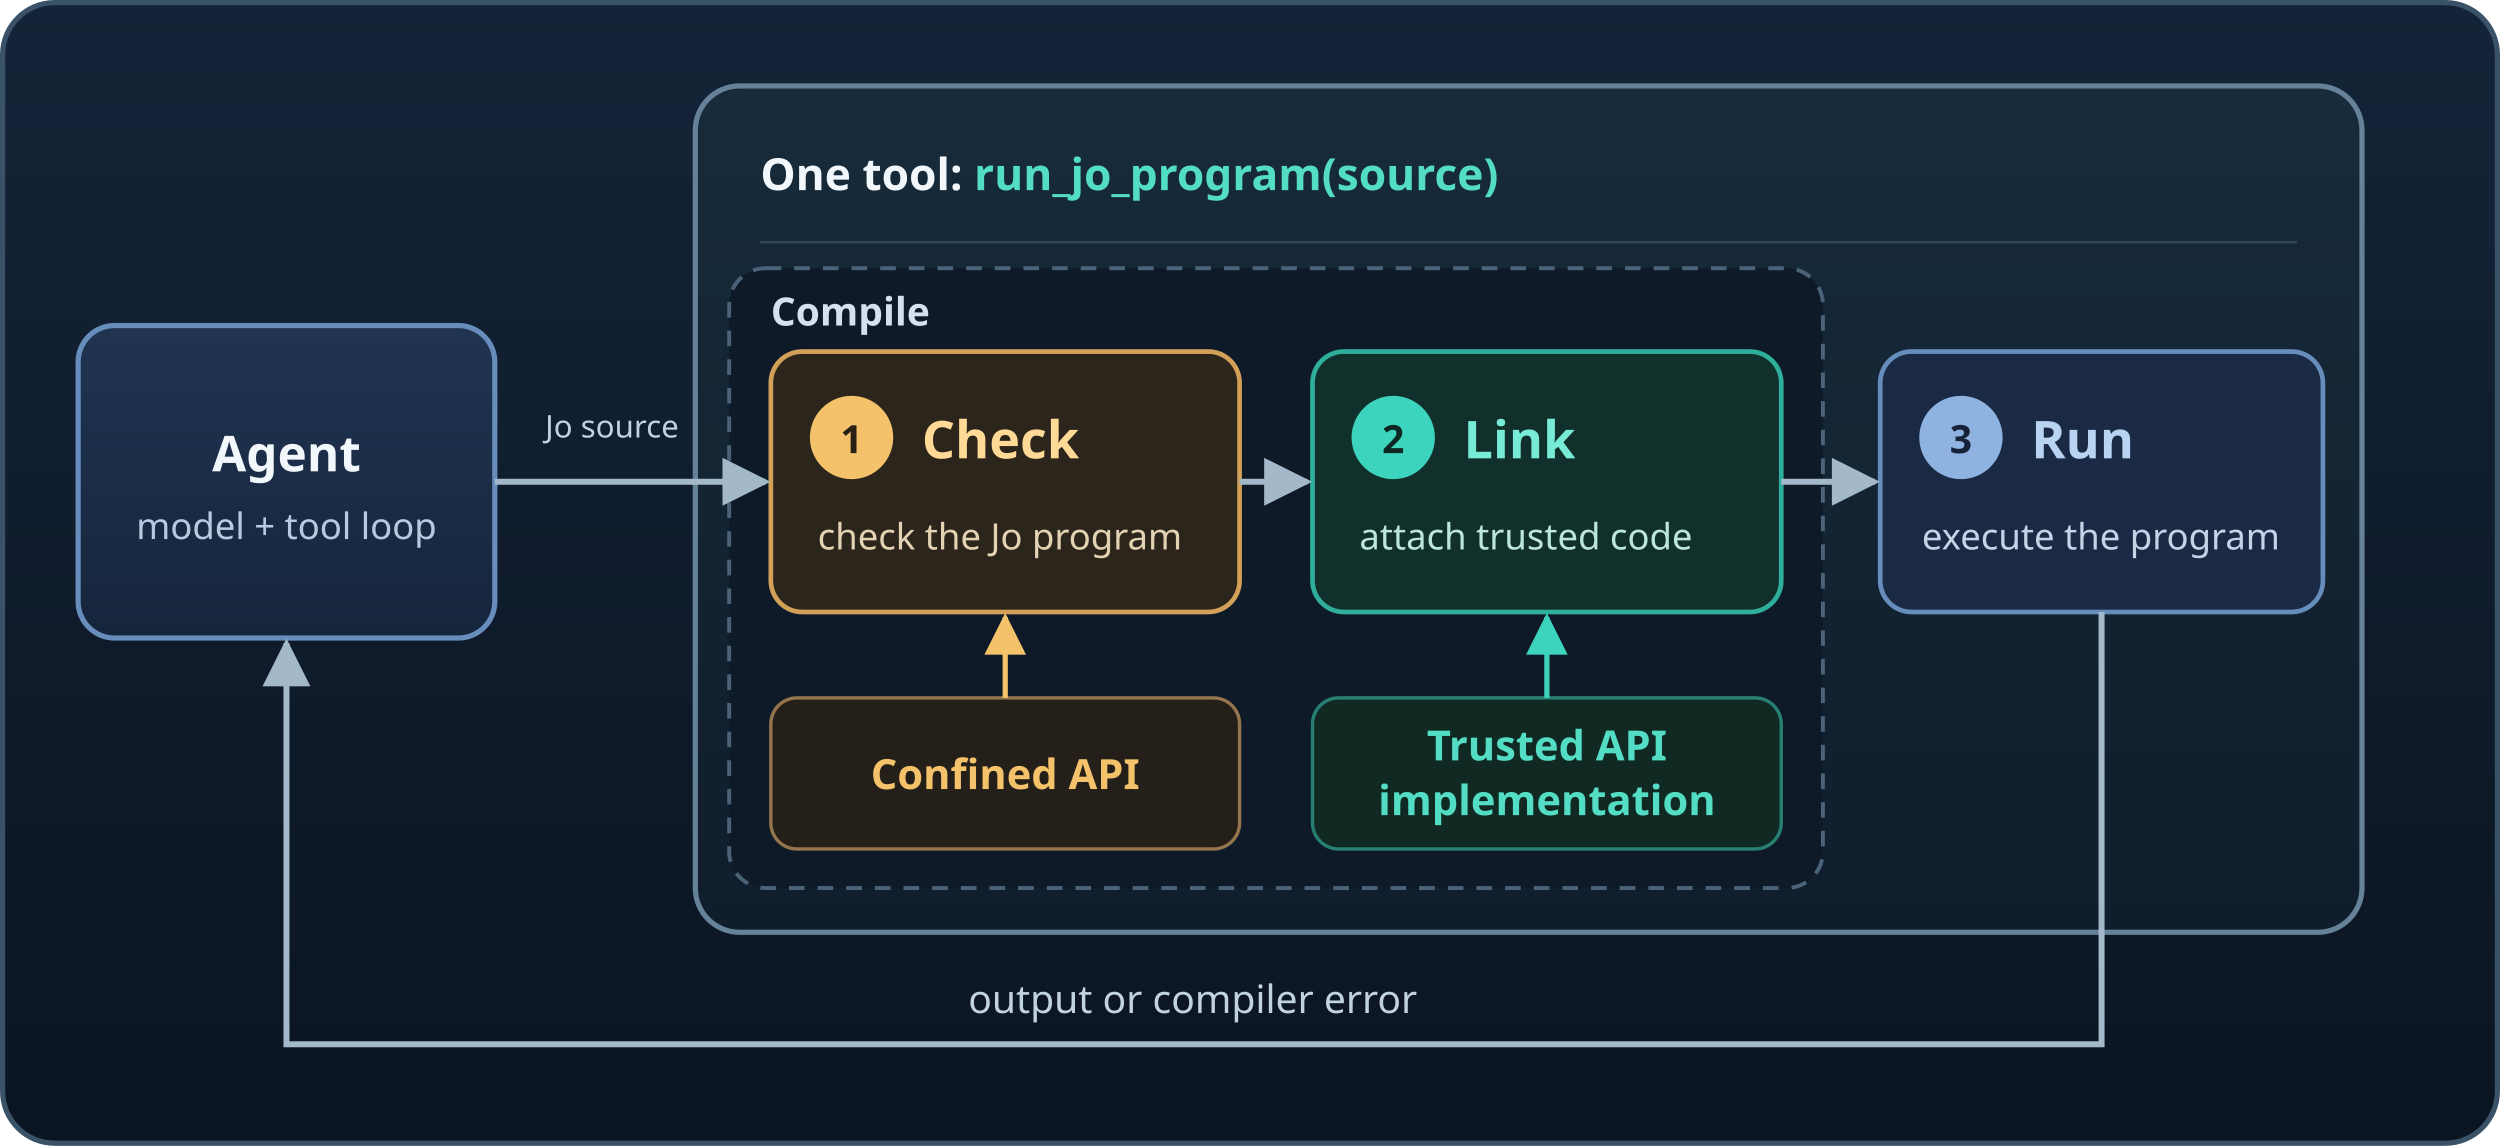
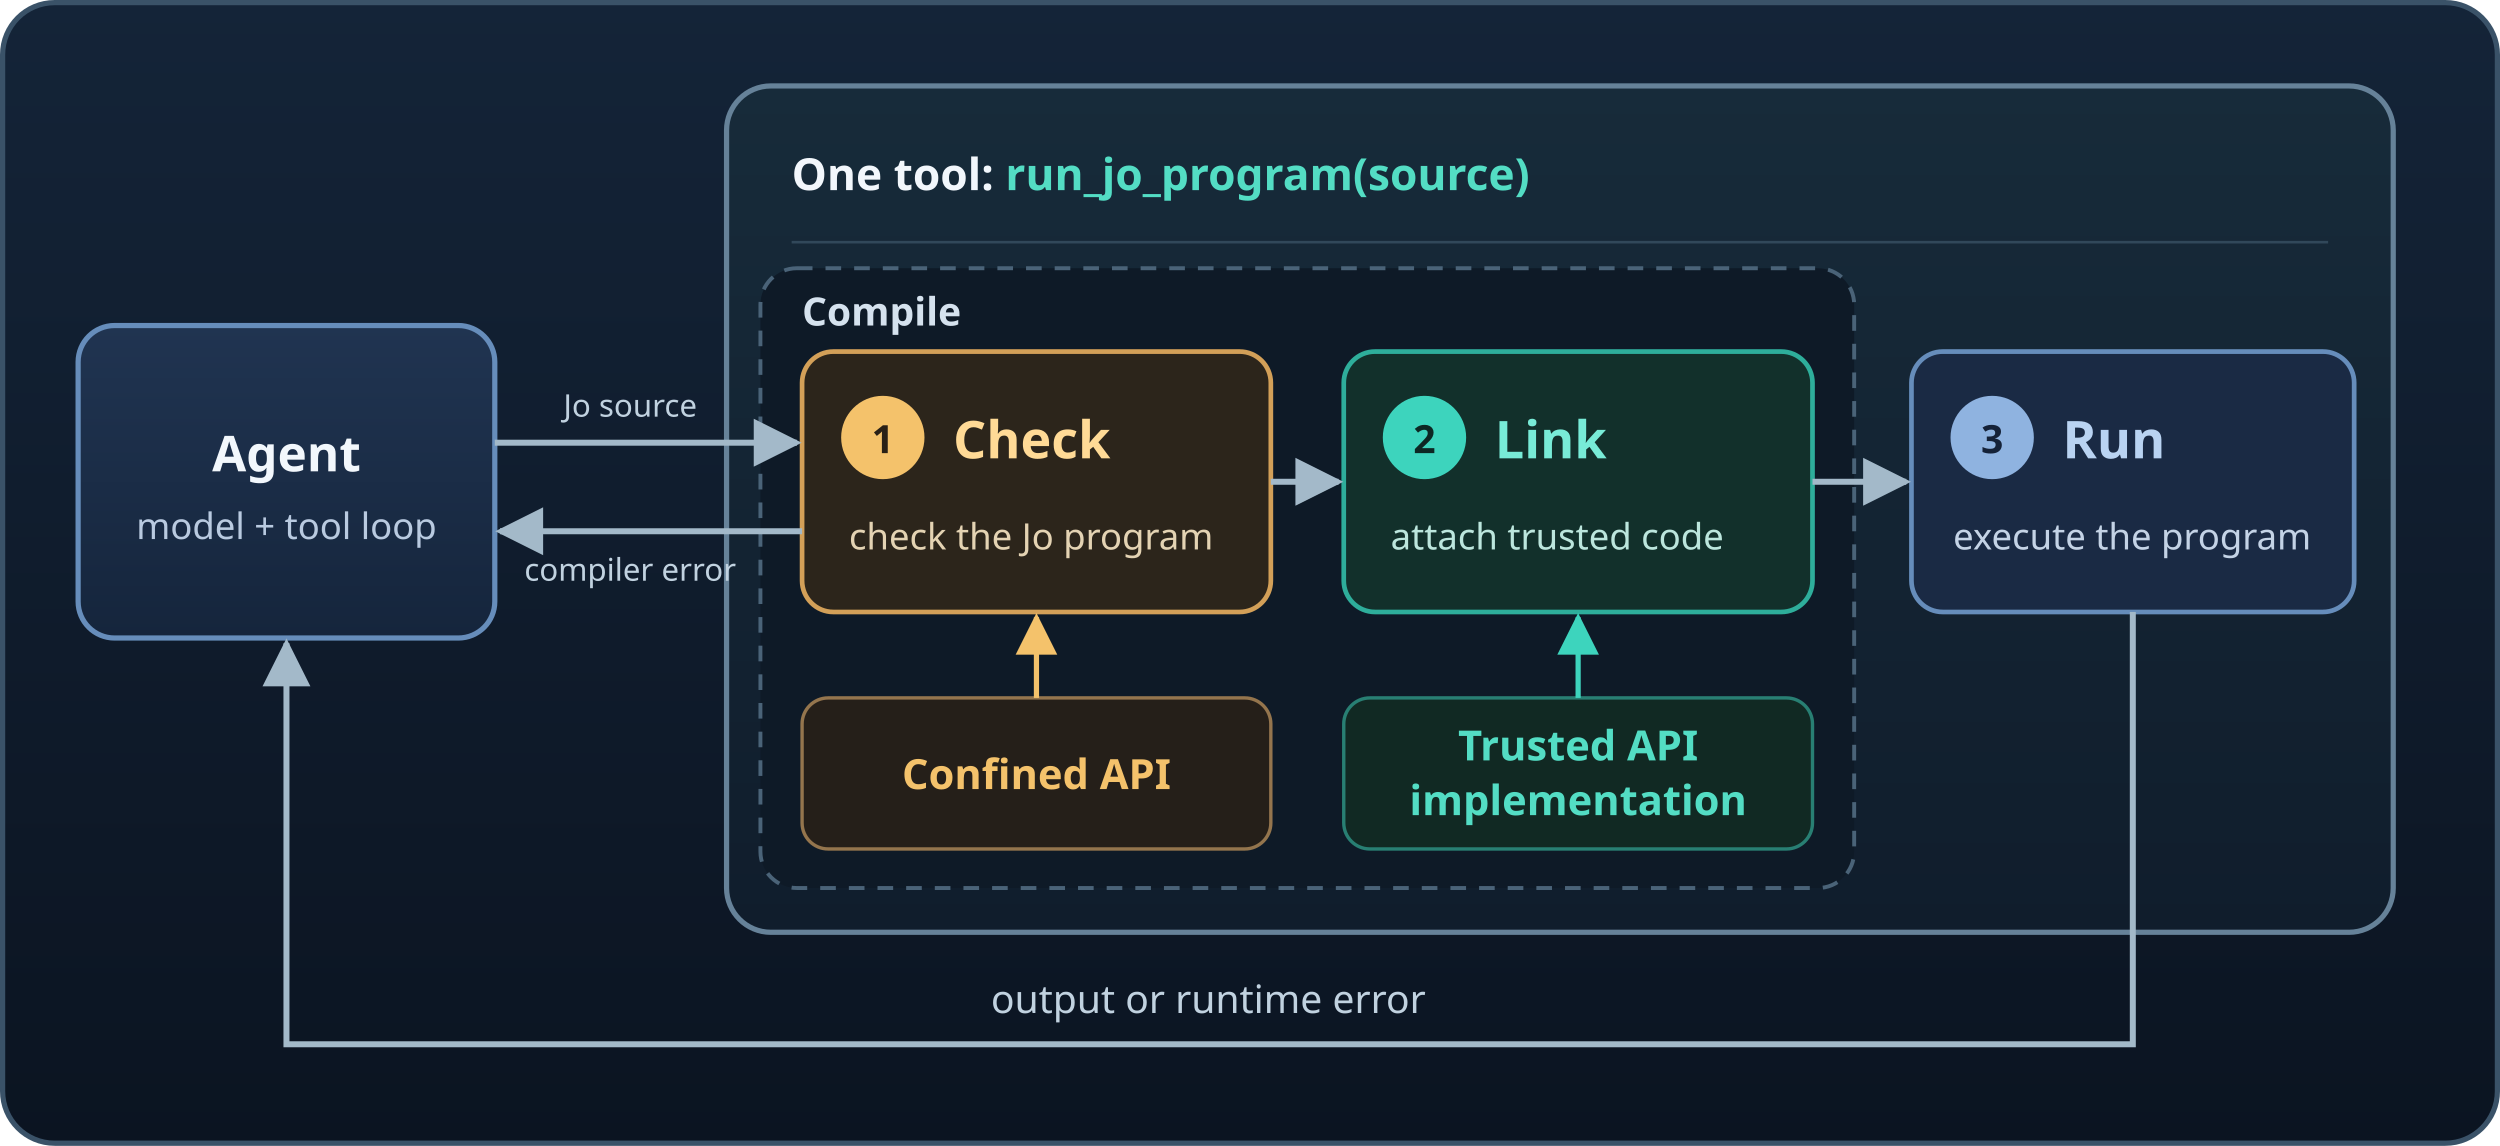
<svg xmlns="http://www.w3.org/2000/svg" viewBox="0 0 960 440" role="img" aria-labelledby="title description">
  <defs>
    <linearGradient id="background" x2="0" y2="1">
      <stop offset="0" stop-color="#142438" />
      <stop offset="1" stop-color="#0B1421" />
    </linearGradient>
    <linearGradient id="agent-surface" x2="0" y2="1">
      <stop offset="0" stop-color="#203451" />
      <stop offset="1" stop-color="#15253C" />
    </linearGradient>
    <linearGradient id="tool-surface" x2="0" y2="1">
      <stop offset="0" stop-color="#172B3A" />
      <stop offset="1" stop-color="#101D2C" />
    </linearGradient>
    <marker id="arrow" viewBox="0 0 10 10" refX="9" refY="5" markerWidth="8" markerHeight="8" orient="auto">
      <path d="M0 0 L10 5 L0 10 Z" fill="#A3B9C9" />
    </marker>
    <marker id="arrow-amber" viewBox="0 0 10 10" refX="9" refY="5" markerWidth="8" markerHeight="8" orient="auto">
      <path d="M0 0 L10 5 L0 10 Z" fill="#F4C26B" />
    </marker>
    <marker id="arrow-teal" viewBox="0 0 10 10" refX="9" refY="5" markerWidth="8" markerHeight="8" orient="auto">
      <path d="M0 0 L10 5 L0 10 Z" fill="#3DD4BD" />
    </marker>
  </defs>
  <rect x="1" y="1" width="958" height="438" rx="20" fill="url(#background)" stroke="#3A5268" stroke-width="2" />
  <rect x="30" y="125" width="160" height="120" rx="14" fill="url(#agent-surface)" stroke="#668DBB" stroke-width="2" />
  <text x="110" y="181" text-anchor="middle" font-family="system-ui, sans-serif" font-size="19" font-weight="700" fill="#F2F7FC">Agent</text>
  <text x="110" y="207" text-anchor="middle" font-family="system-ui, sans-serif" font-size="14" fill="#B9CAE0">model + tool loop</text>
-   <rect x="267" y="33" width="640" height="325" rx="17" fill="url(#tool-surface)" stroke="#668299" stroke-width="2" />
-   <text x="292" y="73" font-family="system-ui, sans-serif" font-size="17" font-weight="700" fill="#F2F7FC">One tool: <tspan fill="#53DDC4">run_jo_program(source)</tspan>
+   <rect x="279" y="33" width="640" height="325" rx="17" fill="url(#tool-surface)" stroke="#668299" stroke-width="2" />
+   <text x="304" y="73" font-family="system-ui, sans-serif" font-size="17" font-weight="700" fill="#F2F7FC">One tool: <tspan fill="#53DDC4">run_jo_program(source)</tspan>
  </text>
-   <line x1="292" y1="93" x2="882" y2="93" stroke="#31485A" />
-   <rect x="280" y="103" width="420" height="238" rx="14" fill="#0E1A27" stroke="#4A6378" stroke-width="1.5" stroke-dasharray="6 5" />
-   <text x="296" y="125" font-family="system-ui, sans-serif" font-size="15" font-weight="700" fill="#D5E2EE">Compile</text>
-   <rect x="296" y="135" width="180" height="100" rx="12" fill="#2C251B" stroke="#D3A058" stroke-width="1.8" />
-   <circle cx="327" cy="168" r="16" fill="#F4C26B" />
-   <text x="327" y="174" text-anchor="middle" font-family="system-ui, sans-serif" font-size="15" font-weight="700" fill="#292016">1</text>
-   <text x="354" y="176" font-family="system-ui, sans-serif" font-size="20" font-weight="700" fill="#FFDA96">Check</text>
-   <text x="314" y="211" font-family="system-ui, sans-serif" font-size="14" fill="#E4D3B3">check the Jo program</text>
-   <rect x="504" y="135" width="180" height="100" rx="12" fill="#12302B" stroke="#2EAE9B" stroke-width="1.8" />
-   <circle cx="535" cy="168" r="16" fill="#3DD4BD" />
-   <text x="535" y="174" text-anchor="middle" font-family="system-ui, sans-serif" font-size="15" font-weight="700" fill="#0D2824">2</text>
-   <text x="562" y="176" font-family="system-ui, sans-serif" font-size="20" font-weight="700" fill="#78EBD7">Link</text>
-   <text x="522" y="211" font-family="system-ui, sans-serif" font-size="14" fill="#BCE6DD">attach trusted code</text>
-   <rect x="722" y="135" width="170" height="100" rx="12" fill="#1A2A44" stroke="#668DBB" stroke-width="1.8" />
-   <circle cx="753" cy="168" r="16" fill="#8FB3E0" />
-   <text x="753" y="174" text-anchor="middle" font-family="system-ui, sans-serif" font-size="15" font-weight="700" fill="#152238">3</text>
-   <text x="780" y="176" font-family="system-ui, sans-serif" font-size="20" font-weight="700" fill="#B9D3F2">Run</text>
-   <text x="738" y="211" font-family="system-ui, sans-serif" font-size="14" fill="#C4D3E6">execute the program</text>
-   <rect x="296" y="268" width="180" height="58" rx="10" fill="#251F19" stroke="#94754D" stroke-width="1.3" />
-   <text x="386" y="303" text-anchor="middle" font-family="system-ui, sans-serif" font-size="16" font-weight="600" fill="#F4C26B">Confined API</text>
-   <rect x="504" y="268" width="180" height="58" rx="10" fill="#112923" stroke="#287F73" stroke-width="1.3" />
-   <text x="594" y="292" text-anchor="middle" font-family="system-ui, sans-serif" font-size="16" font-weight="600" fill="#53DDC4">Trusted API</text>
-   <text x="594" y="313" text-anchor="middle" font-family="system-ui, sans-serif" font-size="16" font-weight="600" fill="#53DDC4">implementation</text>
-   <path d="M190 185 H294" fill="none" stroke="#A3B9C9" stroke-width="2.3" marker-end="url(#arrow)" />
-   <text x="235" y="168" text-anchor="middle" font-family="system-ui, sans-serif" font-size="12" fill="#C1D2E0">Jo source</text>
-   <path d="M476 185 H502" fill="none" stroke="#A3B9C9" stroke-width="2.3" marker-end="url(#arrow)" />
-   <path d="M684 185 H720" fill="none" stroke="#A3B9C9" stroke-width="2.3" marker-end="url(#arrow)" />
-   <path d="M386 268 V237" fill="none" stroke="#F4C26B" stroke-width="2" marker-end="url(#arrow-amber)" />
-   <path d="M594 268 V237" fill="none" stroke="#3DD4BD" stroke-width="2" marker-end="url(#arrow-teal)" />
-   <path d="M807 235 V401 H110 V247" fill="none" stroke="#A3B9C9" stroke-width="2.3" marker-end="url(#arrow)" />
-   <text x="458" y="389" text-anchor="middle" font-family="system-ui, sans-serif" font-size="15" fill="#C1D2E0">output or compiler error</text>
+   <line x1="304" y1="93" x2="894" y2="93" stroke="#31485A" />
+   <rect x="292" y="103" width="420" height="238" rx="14" fill="#0E1A27" stroke="#4A6378" stroke-width="1.5" stroke-dasharray="6 5" />
+   <text x="308" y="125" font-family="system-ui, sans-serif" font-size="15" font-weight="700" fill="#D5E2EE">Compile</text>
+   <rect x="308" y="135" width="180" height="100" rx="12" fill="#2C251B" stroke="#D3A058" stroke-width="1.8" />
+   <circle cx="339" cy="168" r="16" fill="#F4C26B" />
+   <text x="339" y="174" text-anchor="middle" font-family="system-ui, sans-serif" font-size="15" font-weight="700" fill="#292016">1</text>
+   <text x="366" y="176" font-family="system-ui, sans-serif" font-size="20" font-weight="700" fill="#FFDA96">Check</text>
+   <text x="326" y="211" font-family="system-ui, sans-serif" font-size="14" fill="#E4D3B3">check the Jo program</text>
+   <rect x="516" y="135" width="180" height="100" rx="12" fill="#12302B" stroke="#2EAE9B" stroke-width="1.8" />
+   <circle cx="547" cy="168" r="16" fill="#3DD4BD" />
+   <text x="547" y="174" text-anchor="middle" font-family="system-ui, sans-serif" font-size="15" font-weight="700" fill="#0D2824">2</text>
+   <text x="574" y="176" font-family="system-ui, sans-serif" font-size="20" font-weight="700" fill="#78EBD7">Link</text>
+   <text x="534" y="211" font-family="system-ui, sans-serif" font-size="14" fill="#BCE6DD">attach trusted code</text>
+   <rect x="734" y="135" width="170" height="100" rx="12" fill="#1A2A44" stroke="#668DBB" stroke-width="1.8" />
+   <circle cx="765" cy="168" r="16" fill="#8FB3E0" />
+   <text x="765" y="174" text-anchor="middle" font-family="system-ui, sans-serif" font-size="15" font-weight="700" fill="#152238">3</text>
+   <text x="792" y="176" font-family="system-ui, sans-serif" font-size="20" font-weight="700" fill="#B9D3F2">Run</text>
+   <text x="750" y="211" font-family="system-ui, sans-serif" font-size="14" fill="#C4D3E6">execute the program</text>
+   <rect x="308" y="268" width="180" height="58" rx="10" fill="#251F19" stroke="#94754D" stroke-width="1.3" />
+   <text x="398" y="303" text-anchor="middle" font-family="system-ui, sans-serif" font-size="16" font-weight="600" fill="#F4C26B">Confined API</text>
+   <rect x="516" y="268" width="180" height="58" rx="10" fill="#112923" stroke="#287F73" stroke-width="1.3" />
+   <text x="606" y="292" text-anchor="middle" font-family="system-ui, sans-serif" font-size="16" font-weight="600" fill="#53DDC4">Trusted API</text>
+   <text x="606" y="313" text-anchor="middle" font-family="system-ui, sans-serif" font-size="16" font-weight="600" fill="#53DDC4">implementation</text>
+   <path d="M190 170 H306" fill="none" stroke="#A3B9C9" stroke-width="2.3" marker-end="url(#arrow)" />
+   <text x="242" y="160" text-anchor="middle" font-family="system-ui, sans-serif" font-size="12" fill="#C1D2E0">Jo source</text>
+   <path d="M308 204 H192" fill="none" stroke="#A3B9C9" stroke-width="2.3" marker-end="url(#arrow)" />
+   <text x="242" y="223" text-anchor="middle" font-family="system-ui, sans-serif" font-size="12" fill="#C1D2E0">compiler error</text>
+   <path d="M488 185 H514" fill="none" stroke="#A3B9C9" stroke-width="2.3" marker-end="url(#arrow)" />
+   <path d="M696 185 H732" fill="none" stroke="#A3B9C9" stroke-width="2.3" marker-end="url(#arrow)" />
+   <path d="M398 268 V237" fill="none" stroke="#F4C26B" stroke-width="2" marker-end="url(#arrow-amber)" />
+   <path d="M606 268 V237" fill="none" stroke="#3DD4BD" stroke-width="2" marker-end="url(#arrow-teal)" />
+   <path d="M819 235 V401 H110 V247" fill="none" stroke="#A3B9C9" stroke-width="2.3" marker-end="url(#arrow)" />
+   <text x="464" y="389" text-anchor="middle" font-family="system-ui, sans-serif" font-size="15" fill="#C1D2E0">output or runtime error</text>
</svg>
